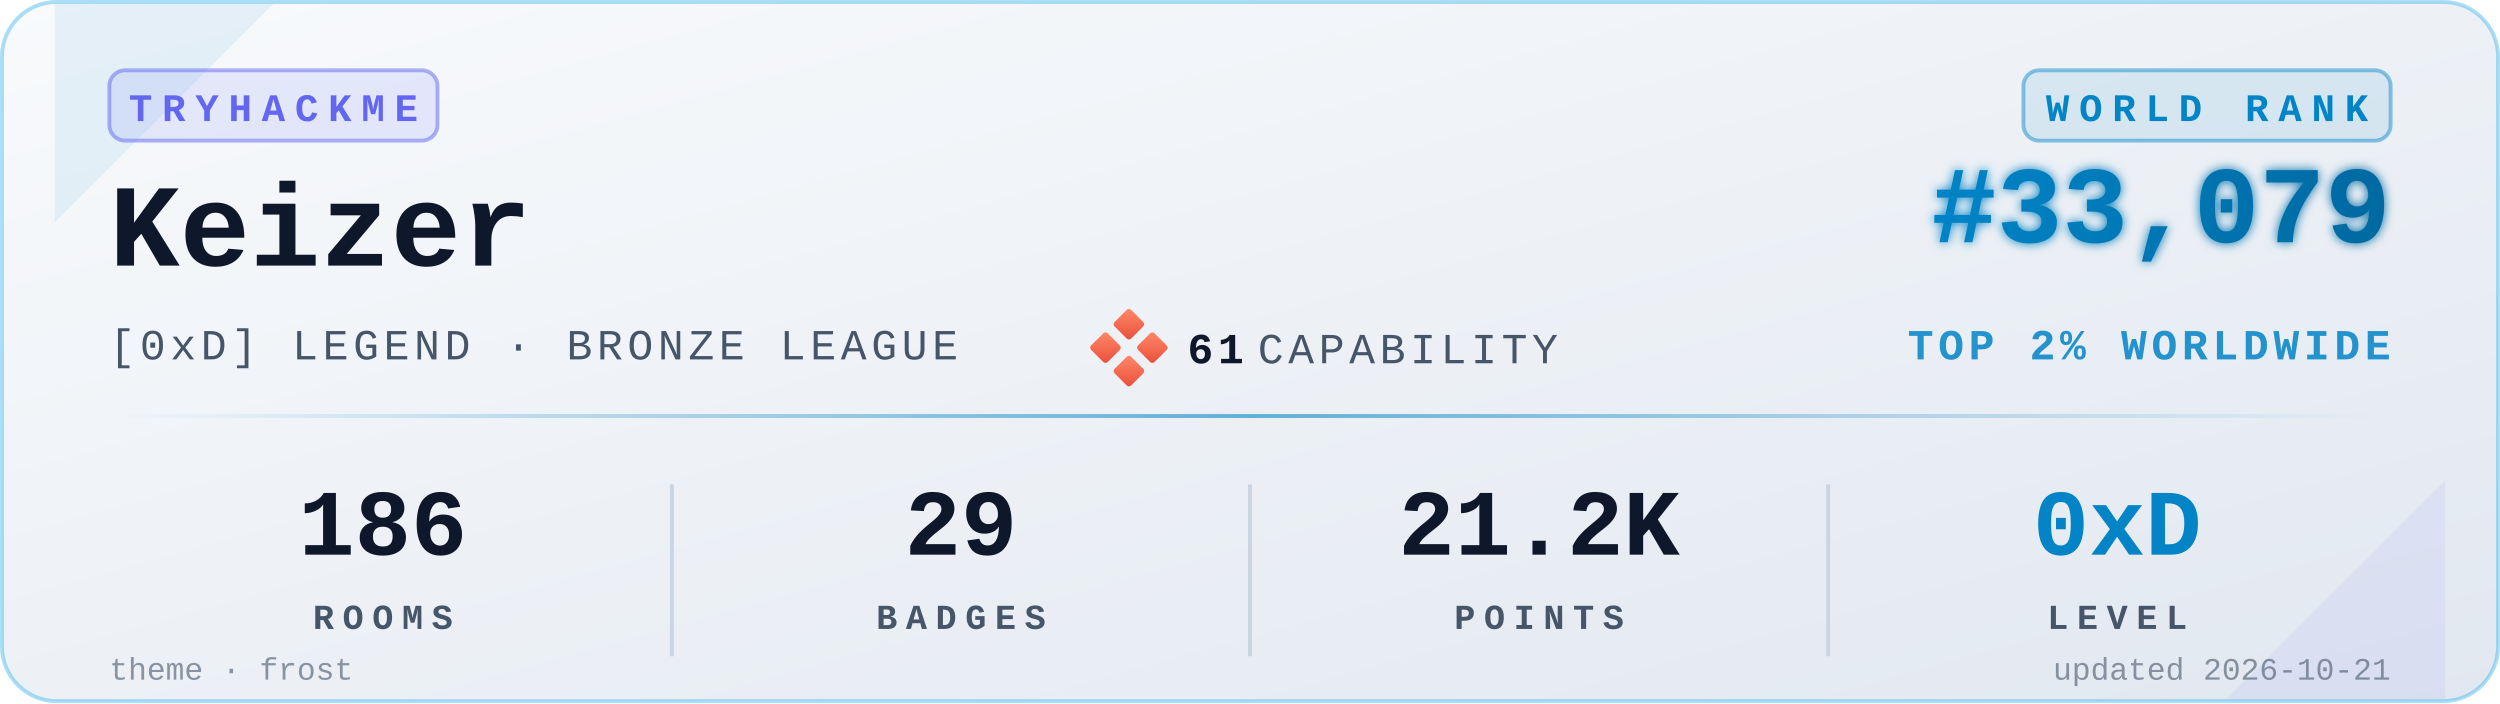
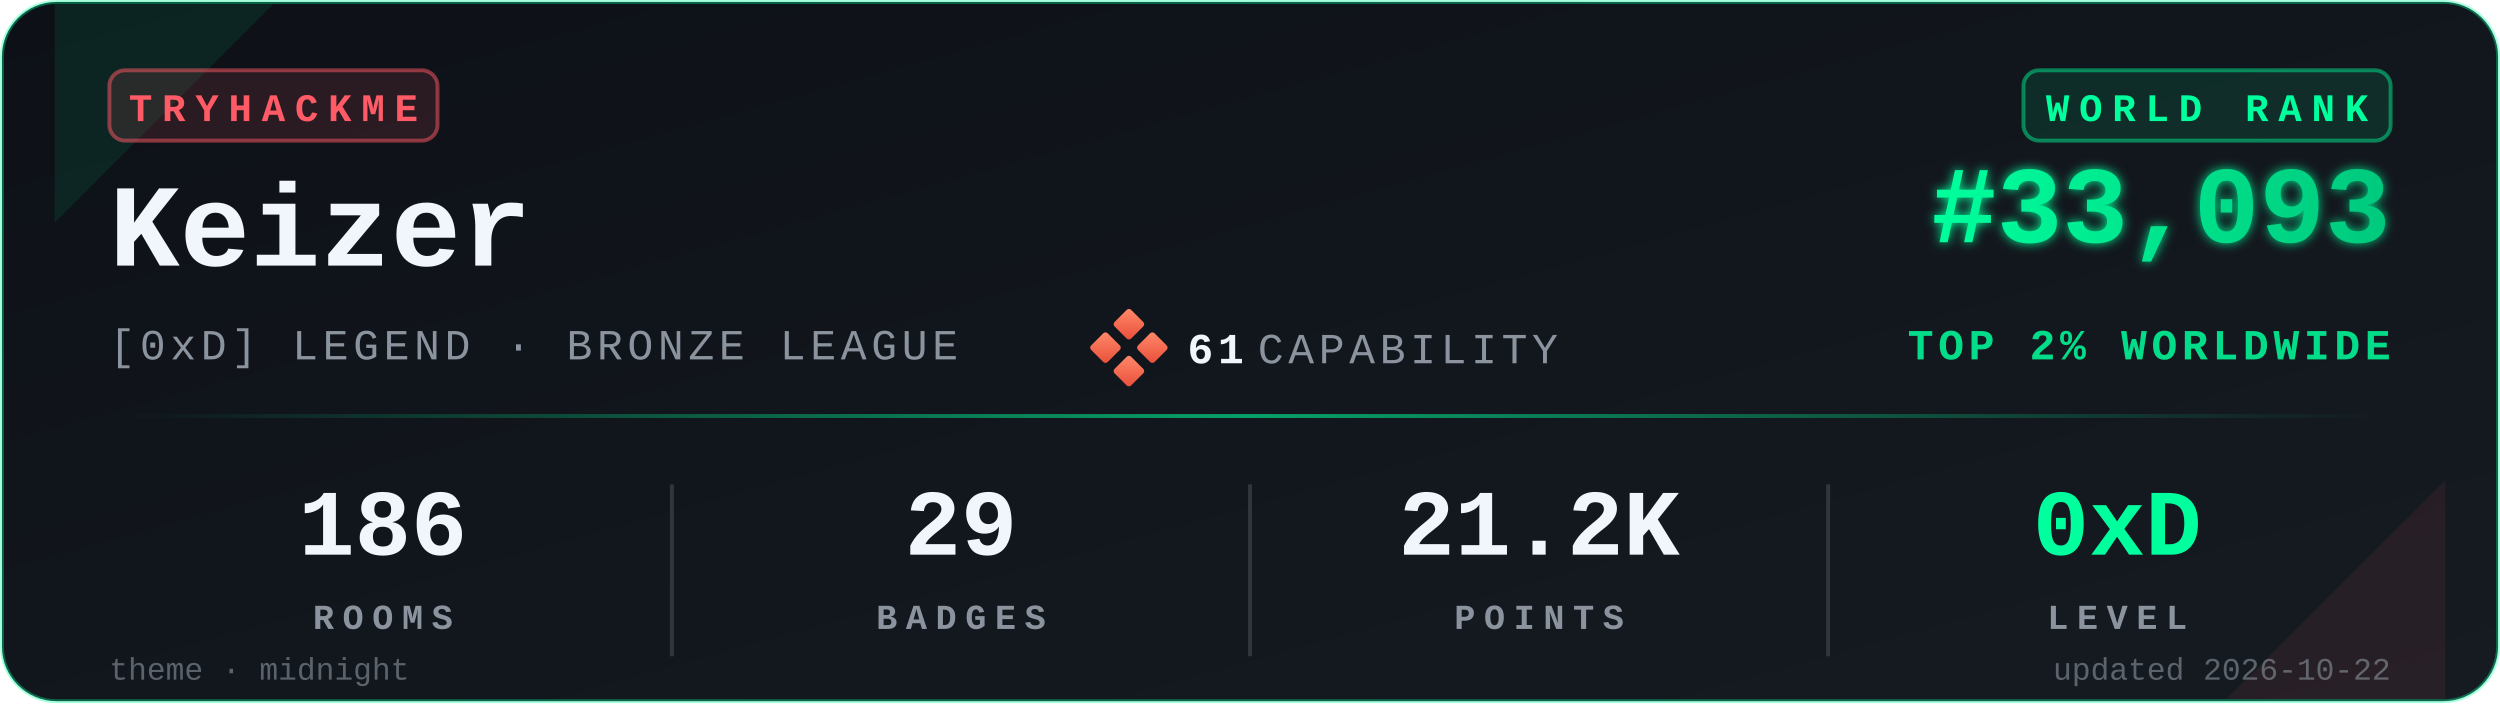
<svg xmlns="http://www.w3.org/2000/svg" viewBox="0 0 640 180" width="640" height="180" role="img" aria-label="TryHackMe stats for Keizer">
  <defs>
    <linearGradient id="bgGrad" x1="0" y1="0" x2="1" y2="1">
-       <stop offset="0%" stop-color="#f8fafc" />
-       <stop offset="100%" stop-color="#e2e8f0" />
+       <stop offset="0%" stop-color="#0d1117" />
+       <stop offset="100%" stop-color="#161b22" />
    </linearGradient>
    <linearGradient id="rankGrad" x1="0" y1="0" x2="1" y2="0">
-       <stop offset="0%" stop-color="#0284C7" />
-       <stop offset="100%" stop-color="#0369A1" />
+       <stop offset="0%" stop-color="#00FF9D" />
+       <stop offset="100%" stop-color="#00C97D" />
    </linearGradient>
    <linearGradient id="accentGrad" x1="0" y1="0" x2="1" y2="0">
-       <stop offset="0%" stop-color="#0284C7" stop-opacity="0" />
-       <stop offset="50%" stop-color="#0284C7" stop-opacity="0.6" />
-       <stop offset="100%" stop-color="#0284C7" stop-opacity="0" />
+       <stop offset="0%" stop-color="#00FF9D" stop-opacity="0" />
+       <stop offset="50%" stop-color="#00FF9D" stop-opacity="0.6" />
+       <stop offset="100%" stop-color="#00FF9D" stop-opacity="0" />
    </linearGradient>
    <linearGradient id="capGrad" x1="0" y1="0" x2="1" y2="1">
      <stop offset="0%" stop-color="#ff8a6b" />
      <stop offset="100%" stop-color="#e94e3a" />
    </linearGradient>
    <filter id="glow" x="-20%" y="-20%" width="140%" height="140%">
      <feGaussianBlur stdDeviation="1.4" result="b" />
      <feMerge>
        <feMergeNode in="b" />
        <feMergeNode in="SourceGraphic" />
      </feMerge>
    </filter>
  </defs>
-   <rect x="0.5" y="0.5" width="639" height="179" rx="14" ry="14" fill="url(#bgGrad)" stroke="#0EA5E9" stroke-opacity="0.35" stroke-width="1" />
-   <path d="M 14,1 L 70,1 L 14,57 Z" fill="#0284C7" opacity="0.08" />
-   <path d="M 626,179 L 570,179 L 626,123 Z" fill="#6366F1" opacity="0.08" />
+   <rect x="0.5" y="0.5" width="639" height="179" rx="14" ry="14" fill="url(#bgGrad)" stroke="#00FF9D" stroke-opacity="0.35" stroke-width="1" />
+   <path d="M 14,1 L 70,1 L 14,57 Z" fill="#00FF9D" opacity="0.08" />
+   <path d="M 626,179 L 570,179 L 626,123 Z" fill="#FF5B67" opacity="0.08" />
  <g transform="translate(28,18)">
-     <rect x="0" y="0" width="84" height="18" rx="4" ry="4" fill="#6366F1" fill-opacity="0.12" stroke="#6366F1" stroke-opacity="0.5" />
-     <text x="42" y="13" fill="#6366F1" font-family="ui-monospace,'SF Mono','Menlo','Cascadia Code','Consolas','Liberation Mono',monospace" font-size="10" font-weight="700" letter-spacing="2.5" text-anchor="middle">TRYHACKME</text>
+     <rect x="0" y="0" width="84" height="18" rx="4" ry="4" fill="#FF5B67" fill-opacity="0.12" stroke="#FF5B67" stroke-opacity="0.5" />
+     <text x="42" y="13" fill="#FF5B67" font-family="ui-monospace,'SF Mono','Menlo','Cascadia Code','Consolas','Liberation Mono',monospace" font-size="10" font-weight="700" letter-spacing="2.5" text-anchor="middle">TRYHACKME</text>
  </g>
-   <text x="28" y="68" fill="#0f172a" font-family="ui-monospace,'SF Mono','Menlo','Cascadia Code','Consolas','Liberation Mono',monospace" font-size="30" font-weight="700">Keizer</text>
-   <text x="28" y="92" fill="#475569" font-family="ui-monospace,'SF Mono','Menlo','Cascadia Code','Consolas','Liberation Mono',monospace" font-size="11" font-weight="500" letter-spacing="1.2">[0xD] LEGEND · BRONZE LEAGUE</text>
+   <text x="28" y="68" fill="#f0f6fc" font-family="ui-monospace,'SF Mono','Menlo','Cascadia Code','Consolas','Liberation Mono',monospace" font-size="30" font-weight="700">Keizer</text>
+   <text x="28" y="92" fill="#8b949e" font-family="ui-monospace,'SF Mono','Menlo','Cascadia Code','Consolas','Liberation Mono',monospace" font-size="11" font-weight="500" letter-spacing="1.2">[0xD] LEGEND · BRONZE LEAGUE</text>
  <g transform="translate(280,80)">
    <rect x="6" y="0" width="6" height="6" rx="0.8" fill="url(#capGrad)" transform="rotate(45 9 3)" />
    <rect x="0" y="6" width="6" height="6" rx="0.8" fill="url(#capGrad)" transform="rotate(45 3 9)" />
    <rect x="12" y="6" width="6" height="6" rx="0.8" fill="url(#capGrad)" transform="rotate(45 15 9)" />
    <rect x="6" y="12" width="6" height="6" rx="0.8" fill="url(#capGrad)" transform="rotate(45 9 15)" />
-     <text x="24" y="13" fill="#0f172a" font-family="ui-monospace,'SF Mono','Menlo','Cascadia Code','Consolas','Liberation Mono',monospace" font-size="11" font-weight="700" letter-spacing="1.2">61</text>
-     <text x="42" y="13" fill="#475569" font-family="ui-monospace,'SF Mono','Menlo','Cascadia Code','Consolas','Liberation Mono',monospace" font-size="11" font-weight="500" letter-spacing="1.2">CAPABILITY</text>
+     <text x="24" y="13" fill="#f0f6fc" font-family="ui-monospace,'SF Mono','Menlo','Cascadia Code','Consolas','Liberation Mono',monospace" font-size="11" font-weight="700" letter-spacing="1.2">61</text>
+     <text x="42" y="13" fill="#8b949e" font-family="ui-monospace,'SF Mono','Menlo','Cascadia Code','Consolas','Liberation Mono',monospace" font-size="11" font-weight="500" letter-spacing="1.2">CAPABILITY</text>
  </g>
  <g transform="translate(612,18)">
-     <rect x="-94" y="0" width="94" height="18" rx="4" ry="4" fill="#0284C7" fill-opacity="0.10" stroke="#0284C7" stroke-opacity="0.45" />
-     <text x="-47" y="13" fill="#0284C7" font-family="ui-monospace,'SF Mono','Menlo','Cascadia Code','Consolas','Liberation Mono',monospace" font-size="10" font-weight="700" letter-spacing="2.5" text-anchor="middle">WORLD RANK</text>
+     <rect x="-94" y="0" width="94" height="18" rx="4" ry="4" fill="#00FF9D" fill-opacity="0.10" stroke="#00FF9D" stroke-opacity="0.45" />
+     <text x="-47" y="13" fill="#00FF9D" font-family="ui-monospace,'SF Mono','Menlo','Cascadia Code','Consolas','Liberation Mono',monospace" font-size="10" font-weight="700" letter-spacing="2.5" text-anchor="middle">WORLD RANK</text>
  </g>
-   <text x="612" y="62" fill="url(#rankGrad)" font-family="ui-monospace,'SF Mono','Menlo','Cascadia Code','Consolas','Liberation Mono',monospace" font-size="28" font-weight="700" text-anchor="end" filter="url(#glow)">#33,079</text>
-   <text x="612" y="92" fill="#0284C7" fill-opacity="0.85" font-family="ui-monospace,'SF Mono','Menlo','Cascadia Code','Consolas','Liberation Mono',monospace" font-size="11" font-weight="600" letter-spacing="1.2" text-anchor="end">TOP 2% WORLDWIDE</text>
+   <text x="612" y="62" fill="url(#rankGrad)" font-family="ui-monospace,'SF Mono','Menlo','Cascadia Code','Consolas','Liberation Mono',monospace" font-size="28" font-weight="700" text-anchor="end" filter="url(#glow)">#33,093</text>
+   <text x="612" y="92" fill="#00FF9D" fill-opacity="0.85" font-family="ui-monospace,'SF Mono','Menlo','Cascadia Code','Consolas','Liberation Mono',monospace" font-size="11" font-weight="600" letter-spacing="1.2" text-anchor="end">TOP 2% WORLDWIDE</text>
  <rect x="28" y="106" width="584" height="1" fill="url(#accentGrad)" />
  <g font-family="ui-monospace,'SF Mono','Menlo','Cascadia Code','Consolas','Liberation Mono',monospace" text-anchor="middle">
-     <text x="98" y="142" fill="#0f172a" font-size="24" font-weight="700">186</text>
-     <text x="98" y="161" fill="#475569" font-size="9" font-weight="600" letter-spacing="2.2">ROOMS</text>
-     <text x="246" y="142" fill="#0f172a" font-size="24" font-weight="700">29</text>
-     <text x="246" y="161" fill="#475569" font-size="9" font-weight="600" letter-spacing="2.2">BADGES</text>
-     <text x="394" y="142" fill="#0f172a" font-size="24" font-weight="700">21.2K</text>
-     <text x="394" y="161" fill="#475569" font-size="9" font-weight="600" letter-spacing="2.2">POINTS</text>
-     <text x="542" y="142" fill="#0284C7" font-size="24" font-weight="700">0xD</text>
-     <text x="542" y="161" fill="#475569" font-size="9" font-weight="600" letter-spacing="2.2">LEVEL</text>
+     <text x="98" y="142" fill="#f0f6fc" font-size="24" font-weight="700">186</text>
+     <text x="98" y="161" fill="#8b949e" font-size="9" font-weight="600" letter-spacing="2.2">ROOMS</text>
+     <text x="246" y="142" fill="#f0f6fc" font-size="24" font-weight="700">29</text>
+     <text x="246" y="161" fill="#8b949e" font-size="9" font-weight="600" letter-spacing="2.2">BADGES</text>
+     <text x="394" y="142" fill="#f0f6fc" font-size="24" font-weight="700">21.2K</text>
+     <text x="394" y="161" fill="#8b949e" font-size="9" font-weight="600" letter-spacing="2.2">POINTS</text>
+     <text x="542" y="142" fill="#00FF9D" font-size="24" font-weight="700">0xD</text>
+     <text x="542" y="161" fill="#8b949e" font-size="9" font-weight="600" letter-spacing="2.2">LEVEL</text>
  </g>
-   <line x1="172" y1="124" x2="172" y2="168" stroke="#cbd5e1" stroke-width="1" />
-   <line x1="320" y1="124" x2="320" y2="168" stroke="#cbd5e1" stroke-width="1" />
-   <line x1="468" y1="124" x2="468" y2="168" stroke="#cbd5e1" stroke-width="1" />
-   <text x="28" y="174" fill="#475569" fill-opacity="0.6" font-family="ui-monospace,'SF Mono','Menlo','Cascadia Code','Consolas','Liberation Mono',monospace" font-size="8" font-weight="500">theme · frost</text>
-   <text x="612" y="174" fill="#475569" fill-opacity="0.6" font-family="ui-monospace,'SF Mono','Menlo','Cascadia Code','Consolas','Liberation Mono',monospace" font-size="8" font-weight="500" text-anchor="end">updated 2026-10-21</text>
+   <line x1="172" y1="124" x2="172" y2="168" stroke="#30363d" stroke-width="1" />
+   <line x1="320" y1="124" x2="320" y2="168" stroke="#30363d" stroke-width="1" />
+   <line x1="468" y1="124" x2="468" y2="168" stroke="#30363d" stroke-width="1" />
+   <text x="28" y="174" fill="#8b949e" fill-opacity="0.6" font-family="ui-monospace,'SF Mono','Menlo','Cascadia Code','Consolas','Liberation Mono',monospace" font-size="8" font-weight="500">theme · midnight</text>
+   <text x="612" y="174" fill="#8b949e" fill-opacity="0.6" font-family="ui-monospace,'SF Mono','Menlo','Cascadia Code','Consolas','Liberation Mono',monospace" font-size="8" font-weight="500" text-anchor="end">updated 2026-10-22</text>
</svg>
